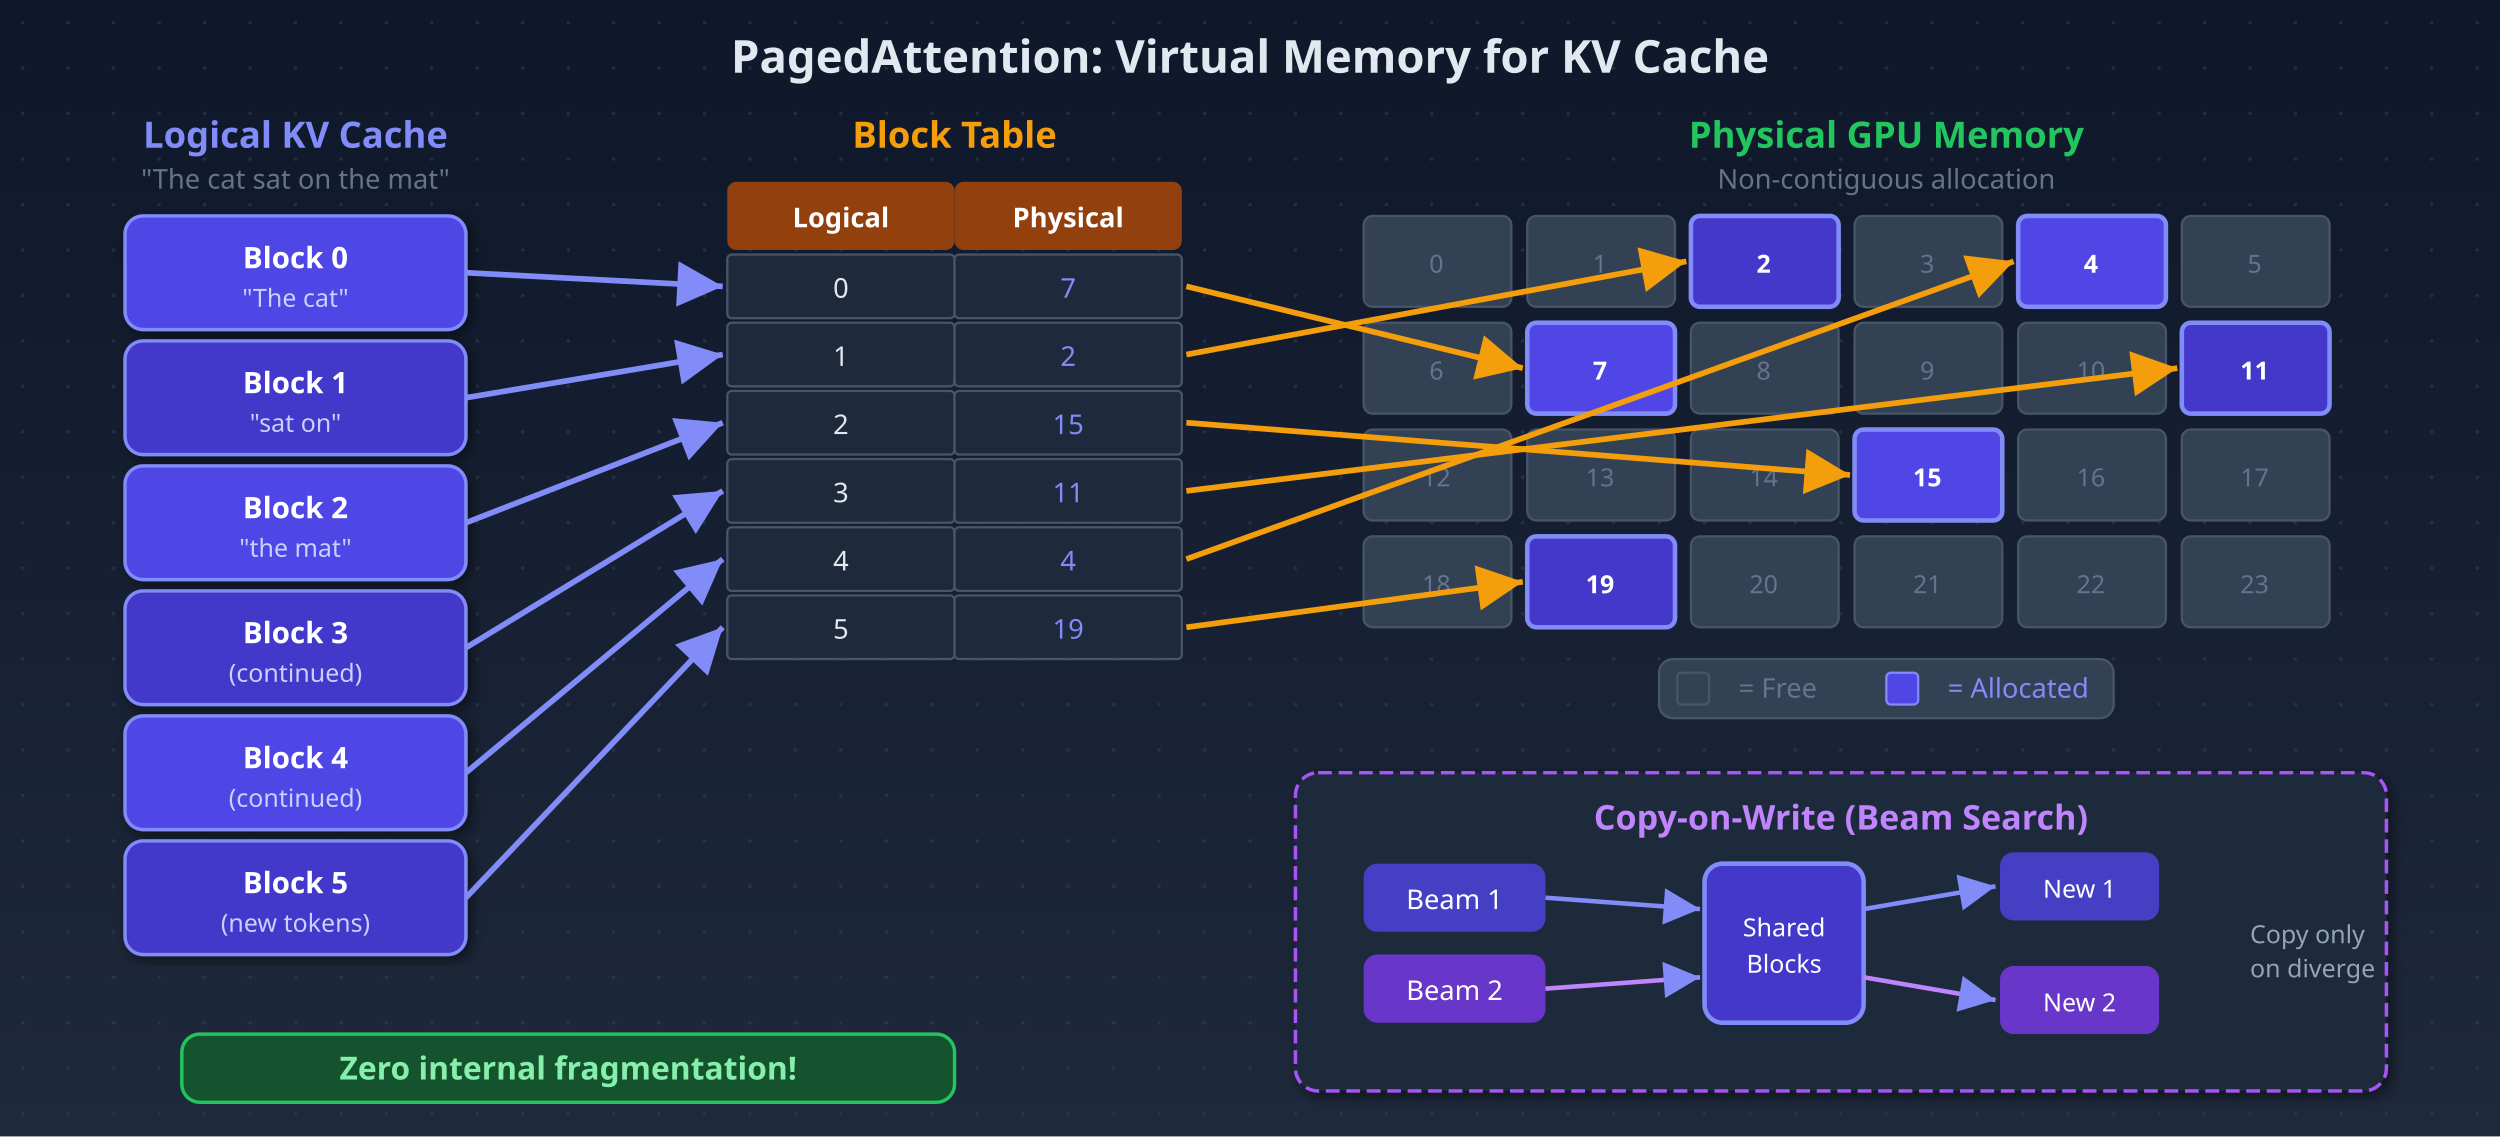
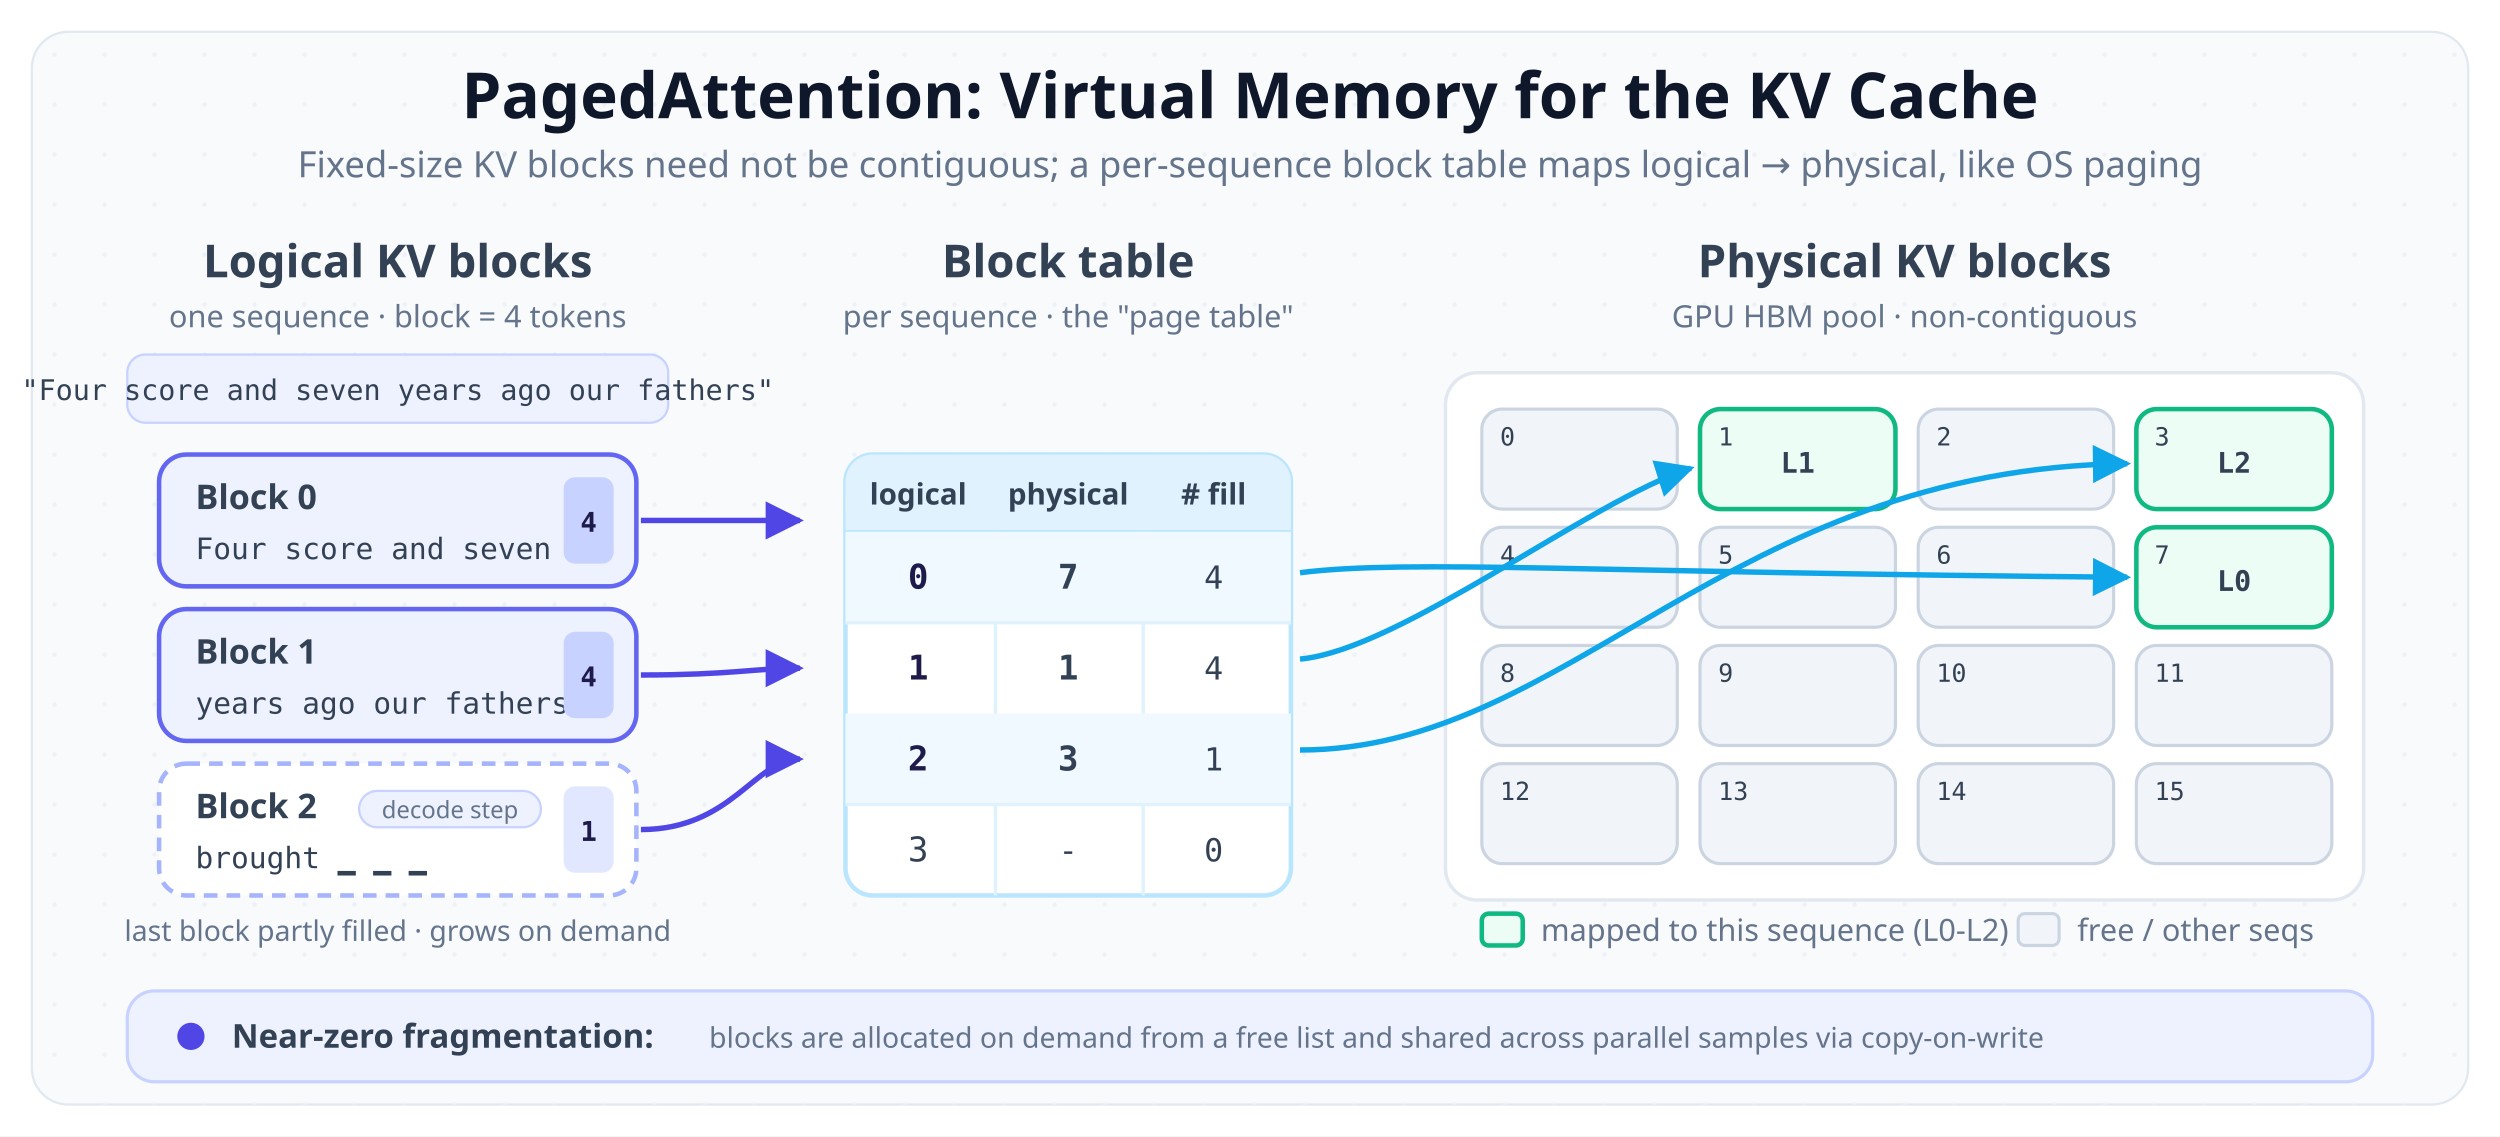
- <svg xmlns="http://www.w3.org/2000/svg" viewBox="0 0 1100 500">
+ <svg xmlns="http://www.w3.org/2000/svg" width="1100" height="500" viewBox="0 0 1100 500" role="img" aria-label="PagedAttention maps a sequence's logical KV-cache blocks through a per-sequence block table to non-contiguous physical blocks in GPU memory, like OS virtual-memory paging.">
  <defs>
-     <linearGradient id="bgP" x1="0" y1="0" x2="0" y2="1">
-       <stop offset="0%" stop-color="#0f172a" />
-       <stop offset="100%" stop-color="#1e293b" />
-     </linearGradient>
-     <linearGradient id="indigoP" x1="0" y1="0" x2="0" y2="1">
-       <stop offset="0%" stop-color="#6366f1" />
-       <stop offset="100%" stop-color="#4f46e5" />
-     </linearGradient>
-     <filter id="shadowP">
-       <feDropShadow dx="2" dy="2" stdDeviation="3" flood-color="#000" flood-opacity="0.5" />
-     </filter>
-     <marker id="arrowP" viewBox="0 0 10 10" refX="10" refY="5" markerWidth="8" markerHeight="8" orient="auto-start-reverse">
-       <path d="M 0 0 L 10 5 L 0 10 z" fill="#818cf8" />
+     <style>
+       .ttl   { font-family: Montserrat, "Segoe UI", system-ui, sans-serif; font-weight: 700; fill: #0F172A; }
+       .lbl   { font-family: Montserrat, "Segoe UI", system-ui, sans-serif; font-weight: 600; fill: #334155; }
+       .cap   { font-family: Montserrat, "Segoe UI", system-ui, sans-serif; font-weight: 500; fill: #64748B; }
+       .mono  { font-family: "JetBrains Mono", "SFMono-Regular", Menlo, Consolas, monospace; fill: #334155; }
+       .monoW { font-family: "JetBrains Mono", "SFMono-Regular", Menlo, Consolas, monospace; fill: #1E1B4B; }
+     </style>
+     <marker id="aIndigo" viewBox="0 0 10 10" refX="9" refY="5" markerWidth="7" markerHeight="7" orient="auto-start-reverse">
+       <path d="M0 0 L10 5 L0 10 z" fill="#4F46E5" />
    </marker>
-     <marker id="arrowAmberP" viewBox="0 0 10 10" refX="10" refY="5" markerWidth="8" markerHeight="8" orient="auto-start-reverse">
-       <path d="M 0 0 L 10 5 L 0 10 z" fill="#f59e0b" />
+     <marker id="aSky" viewBox="0 0 10 10" refX="9" refY="5" markerWidth="7" markerHeight="7" orient="auto-start-reverse">
+       <path d="M0 0 L10 5 L0 10 z" fill="#0EA5E9" />
    </marker>
-     <pattern id="dotsP" x="0" y="0" width="20" height="20" patternUnits="userSpaceOnUse">
-       <circle cx="10" cy="10" r="0.8" fill="#334155" opacity="0.5" />
+     <pattern id="dots" x="0" y="0" width="22" height="22" patternUnits="userSpaceOnUse">
+       <circle cx="2" cy="2" r="1" fill="#EEF2F7" />
    </pattern>
  </defs>
-   <rect width="1100" height="500" fill="url(#bgP)" />
-   <rect width="1100" height="500" fill="url(#dotsP)" />
-   <text x="550" y="32" text-anchor="middle" font-family="system-ui, sans-serif" font-size="20" font-weight="bold" fill="#e2e8f0">PagedAttention: Virtual Memory for KV Cache</text>
-   <text x="130" y="65" text-anchor="middle" font-family="system-ui, sans-serif" font-size="16" font-weight="bold" fill="#818cf8">Logical KV Cache</text>
-   <text x="130" y="83" text-anchor="middle" font-family="system-ui, sans-serif" font-size="12" fill="#64748b">"The cat sat on the mat"</text>
-   <rect x="55" y="95" width="150" height="50" rx="8" fill="#4f46e5" stroke="#818cf8" stroke-width="1.5" filter="url(#shadowP)" />
-   <text x="130" y="118" text-anchor="middle" font-family="system-ui, sans-serif" font-size="13" fill="#fff" font-weight="bold">Block 0</text>
-   <text x="130" y="135" text-anchor="middle" font-family="system-ui, sans-serif" font-size="11" fill="#c7d2fe">"The cat"</text>
-   <rect x="55" y="150" width="150" height="50" rx="8" fill="#4338ca" stroke="#818cf8" stroke-width="1.5" filter="url(#shadowP)" />
-   <text x="130" y="173" text-anchor="middle" font-family="system-ui, sans-serif" font-size="13" fill="#fff" font-weight="bold">Block 1</text>
-   <text x="130" y="190" text-anchor="middle" font-family="system-ui, sans-serif" font-size="11" fill="#c7d2fe">"sat on"</text>
-   <rect x="55" y="205" width="150" height="50" rx="8" fill="#4f46e5" stroke="#818cf8" stroke-width="1.5" filter="url(#shadowP)" />
-   <text x="130" y="228" text-anchor="middle" font-family="system-ui, sans-serif" font-size="13" fill="#fff" font-weight="bold">Block 2</text>
-   <text x="130" y="245" text-anchor="middle" font-family="system-ui, sans-serif" font-size="11" fill="#c7d2fe">"the mat"</text>
-   <rect x="55" y="260" width="150" height="50" rx="8" fill="#4338ca" stroke="#818cf8" stroke-width="1.5" filter="url(#shadowP)" />
-   <text x="130" y="283" text-anchor="middle" font-family="system-ui, sans-serif" font-size="13" fill="#fff" font-weight="bold">Block 3</text>
-   <text x="130" y="300" text-anchor="middle" font-family="system-ui, sans-serif" font-size="11" fill="#c7d2fe">(continued)</text>
-   <rect x="55" y="315" width="150" height="50" rx="8" fill="#4f46e5" stroke="#818cf8" stroke-width="1.5" filter="url(#shadowP)" />
-   <text x="130" y="338" text-anchor="middle" font-family="system-ui, sans-serif" font-size="13" fill="#fff" font-weight="bold">Block 4</text>
-   <text x="130" y="355" text-anchor="middle" font-family="system-ui, sans-serif" font-size="11" fill="#c7d2fe">(continued)</text>
-   <rect x="55" y="370" width="150" height="50" rx="8" fill="#4338ca" stroke="#818cf8" stroke-width="1.5" filter="url(#shadowP)" />
-   <text x="130" y="393" text-anchor="middle" font-family="system-ui, sans-serif" font-size="13" fill="#fff" font-weight="bold">Block 5</text>
-   <text x="130" y="410" text-anchor="middle" font-family="system-ui, sans-serif" font-size="11" fill="#c7d2fe">(new tokens)</text>
-   <text x="420" y="65" text-anchor="middle" font-family="system-ui, sans-serif" font-size="16" font-weight="bold" fill="#f59e0b">Block Table</text>
-   <rect x="320" y="80" width="100" height="30" rx="4" fill="#92400e" />
-   <text x="370" y="100" text-anchor="middle" font-family="system-ui, sans-serif" font-size="12" font-weight="bold" fill="#fff">Logical</text>
-   <rect x="420" y="80" width="100" height="30" rx="4" fill="#92400e" />
-   <text x="470" y="100" text-anchor="middle" font-family="system-ui, sans-serif" font-size="12" font-weight="bold" fill="#fff">Physical</text>
-   <rect x="320" y="112" width="100" height="28" rx="2" fill="#1e293b" stroke="#475569" stroke-width="1" />
-   <text x="370" y="131" text-anchor="middle" font-family="system-ui, sans-serif" font-size="12" fill="#e2e8f0">0</text>
-   <rect x="420" y="112" width="100" height="28" rx="2" fill="#1e293b" stroke="#475569" stroke-width="1" />
-   <text x="470" y="131" text-anchor="middle" font-family="system-ui, sans-serif" font-size="12" fill="#818cf8">7</text>
-   <rect x="320" y="142" width="100" height="28" rx="2" fill="#1e293b" stroke="#475569" stroke-width="1" />
-   <text x="370" y="161" text-anchor="middle" font-family="system-ui, sans-serif" font-size="12" fill="#e2e8f0">1</text>
-   <rect x="420" y="142" width="100" height="28" rx="2" fill="#1e293b" stroke="#475569" stroke-width="1" />
-   <text x="470" y="161" text-anchor="middle" font-family="system-ui, sans-serif" font-size="12" fill="#818cf8">2</text>
-   <rect x="320" y="172" width="100" height="28" rx="2" fill="#1e293b" stroke="#475569" stroke-width="1" />
-   <text x="370" y="191" text-anchor="middle" font-family="system-ui, sans-serif" font-size="12" fill="#e2e8f0">2</text>
-   <rect x="420" y="172" width="100" height="28" rx="2" fill="#1e293b" stroke="#475569" stroke-width="1" />
-   <text x="470" y="191" text-anchor="middle" font-family="system-ui, sans-serif" font-size="12" fill="#818cf8">15</text>
-   <rect x="320" y="202" width="100" height="28" rx="2" fill="#1e293b" stroke="#475569" stroke-width="1" />
-   <text x="370" y="221" text-anchor="middle" font-family="system-ui, sans-serif" font-size="12" fill="#e2e8f0">3</text>
-   <rect x="420" y="202" width="100" height="28" rx="2" fill="#1e293b" stroke="#475569" stroke-width="1" />
-   <text x="470" y="221" text-anchor="middle" font-family="system-ui, sans-serif" font-size="12" fill="#818cf8">11</text>
-   <rect x="320" y="232" width="100" height="28" rx="2" fill="#1e293b" stroke="#475569" stroke-width="1" />
-   <text x="370" y="251" text-anchor="middle" font-family="system-ui, sans-serif" font-size="12" fill="#e2e8f0">4</text>
-   <rect x="420" y="232" width="100" height="28" rx="2" fill="#1e293b" stroke="#475569" stroke-width="1" />
-   <text x="470" y="251" text-anchor="middle" font-family="system-ui, sans-serif" font-size="12" fill="#818cf8">4</text>
-   <rect x="320" y="262" width="100" height="28" rx="2" fill="#1e293b" stroke="#475569" stroke-width="1" />
-   <text x="370" y="281" text-anchor="middle" font-family="system-ui, sans-serif" font-size="12" fill="#e2e8f0">5</text>
-   <rect x="420" y="262" width="100" height="28" rx="2" fill="#1e293b" stroke="#475569" stroke-width="1" />
-   <text x="470" y="281" text-anchor="middle" font-family="system-ui, sans-serif" font-size="12" fill="#818cf8">19</text>
-   <line x1="205" y1="120" x2="318" y2="126" stroke="#818cf8" stroke-width="2.5" marker-end="url(#arrowP)" />
-   <line x1="205" y1="175" x2="318" y2="156" stroke="#818cf8" stroke-width="2.5" marker-end="url(#arrowP)" />
-   <line x1="205" y1="230" x2="318" y2="186" stroke="#818cf8" stroke-width="2.5" marker-end="url(#arrowP)" />
-   <line x1="205" y1="285" x2="318" y2="216" stroke="#818cf8" stroke-width="2.5" marker-end="url(#arrowP)" />
-   <line x1="205" y1="340" x2="318" y2="246" stroke="#818cf8" stroke-width="2.5" marker-end="url(#arrowP)" />
-   <line x1="205" y1="395" x2="318" y2="276" stroke="#818cf8" stroke-width="2.5" marker-end="url(#arrowP)" />
-   <text x="830" y="65" text-anchor="middle" font-family="system-ui, sans-serif" font-size="16" font-weight="bold" fill="#22c55e">Physical GPU Memory</text>
-   <text x="830" y="83" text-anchor="middle" font-family="system-ui, sans-serif" font-size="12" fill="#64748b">Non-contiguous allocation</text>
-   <rect x="600" y="95" width="65" height="40" rx="4" fill="#334155" stroke="#475569" stroke-width="1" />
-   <text x="632" y="120" text-anchor="middle" font-family="system-ui, sans-serif" font-size="11" fill="#64748b">0</text>
-   <rect x="672" y="95" width="65" height="40" rx="4" fill="#334155" stroke="#475569" stroke-width="1" />
-   <text x="704" y="120" text-anchor="middle" font-family="system-ui, sans-serif" font-size="11" fill="#64748b">1</text>
-   <rect x="744" y="95" width="65" height="40" rx="4" fill="#4338ca" stroke="#818cf8" stroke-width="2" />
-   <text x="776" y="120" text-anchor="middle" font-family="system-ui, sans-serif" font-size="11" fill="#fff" font-weight="bold">2</text>
-   <rect x="816" y="95" width="65" height="40" rx="4" fill="#334155" stroke="#475569" stroke-width="1" />
-   <text x="848" y="120" text-anchor="middle" font-family="system-ui, sans-serif" font-size="11" fill="#64748b">3</text>
-   <rect x="888" y="95" width="65" height="40" rx="4" fill="#4f46e5" stroke="#818cf8" stroke-width="2" />
-   <text x="920" y="120" text-anchor="middle" font-family="system-ui, sans-serif" font-size="11" fill="#fff" font-weight="bold">4</text>
-   <rect x="960" y="95" width="65" height="40" rx="4" fill="#334155" stroke="#475569" stroke-width="1" />
-   <text x="992" y="120" text-anchor="middle" font-family="system-ui, sans-serif" font-size="11" fill="#64748b">5</text>
-   <rect x="600" y="142" width="65" height="40" rx="4" fill="#334155" stroke="#475569" stroke-width="1" />
-   <text x="632" y="167" text-anchor="middle" font-family="system-ui, sans-serif" font-size="11" fill="#64748b">6</text>
-   <rect x="672" y="142" width="65" height="40" rx="4" fill="#4f46e5" stroke="#818cf8" stroke-width="2" />
-   <text x="704" y="167" text-anchor="middle" font-family="system-ui, sans-serif" font-size="11" fill="#fff" font-weight="bold">7</text>
-   <rect x="744" y="142" width="65" height="40" rx="4" fill="#334155" stroke="#475569" stroke-width="1" />
-   <text x="776" y="167" text-anchor="middle" font-family="system-ui, sans-serif" font-size="11" fill="#64748b">8</text>
-   <rect x="816" y="142" width="65" height="40" rx="4" fill="#334155" stroke="#475569" stroke-width="1" />
-   <text x="848" y="167" text-anchor="middle" font-family="system-ui, sans-serif" font-size="11" fill="#64748b">9</text>
-   <rect x="888" y="142" width="65" height="40" rx="4" fill="#334155" stroke="#475569" stroke-width="1" />
-   <text x="920" y="167" text-anchor="middle" font-family="system-ui, sans-serif" font-size="11" fill="#64748b">10</text>
-   <rect x="960" y="142" width="65" height="40" rx="4" fill="#4338ca" stroke="#818cf8" stroke-width="2" />
-   <text x="992" y="167" text-anchor="middle" font-family="system-ui, sans-serif" font-size="11" fill="#fff" font-weight="bold">11</text>
-   <rect x="600" y="189" width="65" height="40" rx="4" fill="#334155" stroke="#475569" stroke-width="1" />
-   <text x="632" y="214" text-anchor="middle" font-family="system-ui, sans-serif" font-size="11" fill="#64748b">12</text>
-   <rect x="672" y="189" width="65" height="40" rx="4" fill="#334155" stroke="#475569" stroke-width="1" />
-   <text x="704" y="214" text-anchor="middle" font-family="system-ui, sans-serif" font-size="11" fill="#64748b">13</text>
-   <rect x="744" y="189" width="65" height="40" rx="4" fill="#334155" stroke="#475569" stroke-width="1" />
-   <text x="776" y="214" text-anchor="middle" font-family="system-ui, sans-serif" font-size="11" fill="#64748b">14</text>
-   <rect x="816" y="189" width="65" height="40" rx="4" fill="#4f46e5" stroke="#818cf8" stroke-width="2" />
-   <text x="848" y="214" text-anchor="middle" font-family="system-ui, sans-serif" font-size="11" fill="#fff" font-weight="bold">15</text>
-   <rect x="888" y="189" width="65" height="40" rx="4" fill="#334155" stroke="#475569" stroke-width="1" />
-   <text x="920" y="214" text-anchor="middle" font-family="system-ui, sans-serif" font-size="11" fill="#64748b">16</text>
-   <rect x="960" y="189" width="65" height="40" rx="4" fill="#334155" stroke="#475569" stroke-width="1" />
-   <text x="992" y="214" text-anchor="middle" font-family="system-ui, sans-serif" font-size="11" fill="#64748b">17</text>
-   <rect x="600" y="236" width="65" height="40" rx="4" fill="#334155" stroke="#475569" stroke-width="1" />
-   <text x="632" y="261" text-anchor="middle" font-family="system-ui, sans-serif" font-size="11" fill="#64748b">18</text>
-   <rect x="672" y="236" width="65" height="40" rx="4" fill="#4338ca" stroke="#818cf8" stroke-width="2" />
-   <text x="704" y="261" text-anchor="middle" font-family="system-ui, sans-serif" font-size="11" fill="#fff" font-weight="bold">19</text>
-   <rect x="744" y="236" width="65" height="40" rx="4" fill="#334155" stroke="#475569" stroke-width="1" />
-   <text x="776" y="261" text-anchor="middle" font-family="system-ui, sans-serif" font-size="11" fill="#64748b">20</text>
-   <rect x="816" y="236" width="65" height="40" rx="4" fill="#334155" stroke="#475569" stroke-width="1" />
-   <text x="848" y="261" text-anchor="middle" font-family="system-ui, sans-serif" font-size="11" fill="#64748b">21</text>
-   <rect x="888" y="236" width="65" height="40" rx="4" fill="#334155" stroke="#475569" stroke-width="1" />
-   <text x="920" y="261" text-anchor="middle" font-family="system-ui, sans-serif" font-size="11" fill="#64748b">22</text>
-   <rect x="960" y="236" width="65" height="40" rx="4" fill="#334155" stroke="#475569" stroke-width="1" />
-   <text x="992" y="261" text-anchor="middle" font-family="system-ui, sans-serif" font-size="11" fill="#64748b">23</text>
-   <line x1="522" y1="126" x2="670" y2="162" stroke="#f59e0b" stroke-width="2.5" marker-end="url(#arrowAmberP)" />
-   <line x1="522" y1="156" x2="742" y2="115" stroke="#f59e0b" stroke-width="2.5" marker-end="url(#arrowAmberP)" />
-   <line x1="522" y1="186" x2="814" y2="209" stroke="#f59e0b" stroke-width="2.5" marker-end="url(#arrowAmberP)" />
-   <line x1="522" y1="216" x2="958" y2="162" stroke="#f59e0b" stroke-width="2.5" marker-end="url(#arrowAmberP)" />
-   <line x1="522" y1="246" x2="886" y2="115" stroke="#f59e0b" stroke-width="2.5" marker-end="url(#arrowAmberP)" />
-   <line x1="522" y1="276" x2="670" y2="256" stroke="#f59e0b" stroke-width="2.5" marker-end="url(#arrowAmberP)" />
-   <rect x="730" y="290" width="200" height="26" rx="6" fill="#334155" stroke="#475569" stroke-width="1" />
-   <rect x="738" y="296" width="14" height="14" rx="2" fill="#334155" stroke="#475569" stroke-width="1" />
-   <text x="765" y="307" font-family="system-ui, sans-serif" font-size="12" fill="#64748b">= Free</text>
-   <rect x="830" y="296" width="14" height="14" rx="2" fill="#4f46e5" stroke="#818cf8" stroke-width="1" />
-   <text x="857" y="307" font-family="system-ui, sans-serif" font-size="12" fill="#818cf8">= Allocated</text>
-   <rect x="570" y="340" width="480" height="140" rx="10" fill="#1e293b" stroke="#a855f7" stroke-width="1.5" stroke-dasharray="6,3" filter="url(#shadowP)" />
-   <text x="810" y="365" text-anchor="middle" font-family="system-ui, sans-serif" font-size="15" font-weight="bold" fill="#c084fc">Copy-on-Write (Beam Search)</text>
-   <rect x="600" y="380" width="80" height="30" rx="6" fill="#4f46e5" opacity="0.8" />
-   <text x="640" y="400" text-anchor="middle" font-family="system-ui, sans-serif" font-size="12" fill="#fff">Beam 1</text>
-   <rect x="600" y="420" width="80" height="30" rx="6" fill="#7c3aed" opacity="0.8" />
-   <text x="640" y="440" text-anchor="middle" font-family="system-ui, sans-serif" font-size="12" fill="#fff">Beam 2</text>
-   <rect x="750" y="380" width="70" height="70" rx="8" fill="#4338ca" stroke="#818cf8" stroke-width="2" />
-   <text x="785" y="412" text-anchor="middle" font-family="system-ui, sans-serif" font-size="11" fill="#fff">Shared</text>
-   <text x="785" y="428" text-anchor="middle" font-family="system-ui, sans-serif" font-size="11" fill="#fff">Blocks</text>
-   <rect x="880" y="375" width="70" height="30" rx="6" fill="#4f46e5" opacity="0.8" />
-   <text x="915" y="395" text-anchor="middle" font-family="system-ui, sans-serif" font-size="11" fill="#fff">New 1</text>
-   <rect x="880" y="425" width="70" height="30" rx="6" fill="#7c3aed" opacity="0.8" />
-   <text x="915" y="445" text-anchor="middle" font-family="system-ui, sans-serif" font-size="11" fill="#fff">New 2</text>
-   <line x1="680" y1="395" x2="748" y2="400" stroke="#818cf8" stroke-width="2" marker-end="url(#arrowP)" />
-   <line x1="680" y1="435" x2="748" y2="430" stroke="#c084fc" stroke-width="2" marker-end="url(#arrowP)" />
-   <line x1="820" y1="400" x2="878" y2="390" stroke="#818cf8" stroke-width="2" marker-end="url(#arrowP)" />
-   <line x1="820" y1="430" x2="878" y2="440" stroke="#c084fc" stroke-width="2" marker-end="url(#arrowP)" />
-   <text x="990" y="415" font-family="system-ui, sans-serif" font-size="11" fill="#94a3b8">Copy only</text>
-   <text x="990" y="430" font-family="system-ui, sans-serif" font-size="11" fill="#94a3b8">on diverge</text>
-   <rect x="80" y="455" width="340" height="30" rx="8" fill="#14532d" stroke="#22c55e" stroke-width="1.5" />
-   <text x="250" y="475" text-anchor="middle" font-family="system-ui, sans-serif" font-size="14" font-weight="bold" fill="#86efac">Zero internal fragmentation!</text>
+   <rect width="1100" height="500" fill="#FFFFFF" />
+   <rect x="14" y="14" width="1072" height="472" rx="16" fill="#F8FAFC" stroke="#E2E8F0" stroke-width="1" />
+   <rect x="14" y="14" width="1072" height="472" rx="16" fill="url(#dots)" />
+   <text x="550" y="52" text-anchor="middle" class="ttl" font-size="28">PagedAttention: Virtual Memory for the KV Cache</text>
+   <text x="550" y="78" text-anchor="middle" class="cap" font-size="16">Fixed-size KV blocks need not be contiguous; a per-sequence block table maps logical → physical, like OS paging</text>
+   <text x="175" y="122" text-anchor="middle" class="lbl" font-size="20" fill="#4F46E5">Logical KV blocks</text>
+   <text x="175" y="144" text-anchor="middle" class="cap" font-size="13.5">one sequence · block = 4 tokens</text>
+   <rect x="56" y="156" width="238" height="30" rx="8" fill="#EEF2FF" stroke="#C7D2FE" stroke-width="1" />
+   <text x="175" y="176" text-anchor="middle" class="mono" font-size="12.5">"Four score and seven years ago our fathers"</text>
+   <rect x="70" y="200" width="210" height="58" rx="12" fill="#EEF2FF" stroke="#6366F1" stroke-width="2" />
+   <text x="86" y="224" class="lbl" font-size="15" fill="#4338CA">Block 0</text>
+   <text x="86" y="246" class="mono" font-size="13">Four score and seven</text>
+   <rect x="248" y="210" width="22" height="38" rx="5" fill="#C7D2FE" />
+   <text x="259" y="234" text-anchor="middle" class="monoW" font-size="12" font-weight="700">4</text>
+   <rect x="70" y="268" width="210" height="58" rx="12" fill="#EEF2FF" stroke="#6366F1" stroke-width="2" />
+   <text x="86" y="292" class="lbl" font-size="15" fill="#4338CA">Block 1</text>
+   <text x="86" y="314" class="mono" font-size="13">years ago our fathers</text>
+   <rect x="248" y="278" width="22" height="38" rx="5" fill="#C7D2FE" />
+   <text x="259" y="302" text-anchor="middle" class="monoW" font-size="12" font-weight="700">4</text>
+   <rect x="70" y="336" width="210" height="58" rx="12" fill="#FFFFFF" stroke="#A5B4FC" stroke-width="2" stroke-dasharray="6 4" />
+   <text x="86" y="360" class="lbl" font-size="15" fill="#6366F1">Block 2</text>
+   <rect x="158" y="348" width="80" height="16" rx="8" fill="#EEF2FF" stroke="#C7D2FE" stroke-width="1" />
+   <text x="198" y="360" text-anchor="middle" class="cap" font-size="10.5" fill="#6366F1">decode step</text>
+   <text x="86" y="382" class="mono" font-size="13" fill="#64748B">brought ▁ ▁ ▁</text>
+   <rect x="248" y="346" width="22" height="38" rx="5" fill="#E0E7FF" />
+   <text x="259" y="370" text-anchor="middle" class="monoW" font-size="12" font-weight="700" fill="#6366F1">1</text>
+   <text x="175" y="414" text-anchor="middle" class="cap" font-size="12.5">last block partly filled · grows on demand</text>
+   <text x="470" y="122" text-anchor="middle" class="lbl" font-size="20" fill="#0EA5E9">Block table</text>
+   <text x="470" y="144" text-anchor="middle" class="cap" font-size="13.5">per sequence · the "page table"</text>
+   <rect x="372" y="200" width="196" height="194" rx="12" fill="#FFFFFF" stroke="#BAE6FD" stroke-width="2" />
+   <rect x="372" y="200" width="196" height="34" rx="12" fill="#E0F2FE" />
+   <rect x="372" y="220" width="196" height="14" fill="#E0F2FE" />
+   <line x1="372" y1="234" x2="568" y2="234" stroke="#BAE6FD" stroke-width="1.5" />
+   <text x="404" y="222" text-anchor="middle" class="lbl" font-size="13" fill="#075985">logical</text>
+   <text x="470" y="222" text-anchor="middle" class="lbl" font-size="13" fill="#075985">physical</text>
+   <text x="534" y="222" text-anchor="middle" class="lbl" font-size="13" fill="#075985"># fill</text>
+   <line x1="438" y1="234" x2="438" y2="394" stroke="#E0F2FE" stroke-width="1.5" />
+   <line x1="503" y1="234" x2="503" y2="394" stroke="#E0F2FE" stroke-width="1.5" />
+   <rect x="372" y="234" width="196" height="40" fill="#F0F9FF" />
+   <text x="404" y="259" text-anchor="middle" class="monoW" font-size="15" font-weight="700">0</text>
+   <text x="470" y="259" text-anchor="middle" class="mono" font-size="15" fill="#0369A1" font-weight="700">7</text>
+   <text x="534" y="259" text-anchor="middle" class="mono" font-size="14">4</text>
+   <line x1="372" y1="274" x2="568" y2="274" stroke="#E0F2FE" stroke-width="1.5" />
+   <text x="404" y="299" text-anchor="middle" class="monoW" font-size="15" font-weight="700">1</text>
+   <text x="470" y="299" text-anchor="middle" class="mono" font-size="15" fill="#0369A1" font-weight="700">1</text>
+   <text x="534" y="299" text-anchor="middle" class="mono" font-size="14">4</text>
+   <rect x="372" y="314" width="196" height="40" fill="#F0F9FF" />
+   <text x="404" y="339" text-anchor="middle" class="monoW" font-size="15" font-weight="700">2</text>
+   <text x="470" y="339" text-anchor="middle" class="mono" font-size="15" fill="#0369A1" font-weight="700">3</text>
+   <text x="534" y="339" text-anchor="middle" class="mono" font-size="14">1</text>
+   <line x1="372" y1="354" x2="568" y2="354" stroke="#E0F2FE" stroke-width="1.5" />
+   <text x="404" y="379" text-anchor="middle" class="mono" font-size="15" fill="#64748B">3</text>
+   <text x="470" y="379" text-anchor="middle" class="mono" font-size="14" fill="#64748B">-</text>
+   <text x="534" y="379" text-anchor="middle" class="mono" font-size="14" fill="#64748B">0</text>
+   <path d="M282 229 H352" fill="none" stroke="#4F46E5" stroke-width="2.4" marker-end="url(#aIndigo)" />
+   <path d="M282 297 C322 297 332 294 352 294" fill="none" stroke="#4F46E5" stroke-width="2.4" marker-end="url(#aIndigo)" />
+   <path d="M282 365 C322 365 332 334 352 334" fill="none" stroke="#4F46E5" stroke-width="2.4" marker-end="url(#aIndigo)" />
+   <text x="838" y="122" text-anchor="middle" class="lbl" font-size="20" fill="#10B981">Physical KV blocks</text>
+   <text x="838" y="144" text-anchor="middle" class="cap" font-size="13.5">GPU HBM pool · non-contiguous</text>
+   <rect x="636" y="164" width="404" height="232" rx="14" fill="#FFFFFF" stroke="#E2E8F0" stroke-width="1.5" />
+   <rect x="652" y="180" width="86" height="44" rx="9" fill="#F1F5F9" stroke="#CBD5E1" stroke-width="1.4" />
+   <text x="660" y="196" class="mono" font-size="11" fill="#64748B">0</text>
+   <rect x="748" y="180" width="86" height="44" rx="9" fill="#ECFDF5" stroke="#10B981" stroke-width="2" />
+   <text x="756" y="196" class="mono" font-size="11" fill="#059669">1</text>
+   <text x="791" y="208" text-anchor="middle" class="mono" font-size="12.5" font-weight="700" fill="#065F46">L1</text>
+   <rect x="844" y="180" width="86" height="44" rx="9" fill="#F1F5F9" stroke="#CBD5E1" stroke-width="1.4" />
+   <text x="852" y="196" class="mono" font-size="11" fill="#64748B">2</text>
+   <rect x="940" y="180" width="86" height="44" rx="9" fill="#ECFDF5" stroke="#10B981" stroke-width="2" />
+   <text x="948" y="196" class="mono" font-size="11" fill="#059669">3</text>
+   <text x="983" y="208" text-anchor="middle" class="mono" font-size="12.5" font-weight="700" fill="#065F46">L2</text>
+   <rect x="652" y="232" width="86" height="44" rx="9" fill="#F1F5F9" stroke="#CBD5E1" stroke-width="1.4" />
+   <text x="660" y="248" class="mono" font-size="11" fill="#64748B">4</text>
+   <rect x="748" y="232" width="86" height="44" rx="9" fill="#F1F5F9" stroke="#CBD5E1" stroke-width="1.4" />
+   <text x="756" y="248" class="mono" font-size="11" fill="#64748B">5</text>
+   <rect x="844" y="232" width="86" height="44" rx="9" fill="#F1F5F9" stroke="#CBD5E1" stroke-width="1.4" />
+   <text x="852" y="248" class="mono" font-size="11" fill="#64748B">6</text>
+   <rect x="940" y="232" width="86" height="44" rx="9" fill="#ECFDF5" stroke="#10B981" stroke-width="2" />
+   <text x="948" y="248" class="mono" font-size="11" fill="#059669">7</text>
+   <text x="983" y="260" text-anchor="middle" class="mono" font-size="12.5" font-weight="700" fill="#065F46">L0</text>
+   <rect x="652" y="284" width="86" height="44" rx="9" fill="#F1F5F9" stroke="#CBD5E1" stroke-width="1.4" />
+   <text x="660" y="300" class="mono" font-size="11" fill="#64748B">8</text>
+   <rect x="748" y="284" width="86" height="44" rx="9" fill="#F1F5F9" stroke="#CBD5E1" stroke-width="1.4" />
+   <text x="756" y="300" class="mono" font-size="11" fill="#64748B">9</text>
+   <rect x="844" y="284" width="86" height="44" rx="9" fill="#F1F5F9" stroke="#CBD5E1" stroke-width="1.4" />
+   <text x="852" y="300" class="mono" font-size="11" fill="#64748B">10</text>
+   <rect x="940" y="284" width="86" height="44" rx="9" fill="#F1F5F9" stroke="#CBD5E1" stroke-width="1.4" />
+   <text x="948" y="300" class="mono" font-size="11" fill="#64748B">11</text>
+   <rect x="652" y="336" width="86" height="44" rx="9" fill="#F1F5F9" stroke="#CBD5E1" stroke-width="1.4" />
+   <text x="660" y="352" class="mono" font-size="11" fill="#64748B">12</text>
+   <rect x="748" y="336" width="86" height="44" rx="9" fill="#F1F5F9" stroke="#CBD5E1" stroke-width="1.4" />
+   <text x="756" y="352" class="mono" font-size="11" fill="#64748B">13</text>
+   <rect x="844" y="336" width="86" height="44" rx="9" fill="#F1F5F9" stroke="#CBD5E1" stroke-width="1.4" />
+   <text x="852" y="352" class="mono" font-size="11" fill="#64748B">14</text>
+   <rect x="940" y="336" width="86" height="44" rx="9" fill="#F1F5F9" stroke="#CBD5E1" stroke-width="1.4" />
+   <text x="948" y="352" class="mono" font-size="11" fill="#64748B">15</text>
+   <path d="M572 252 C620 246 700 252 936 254" fill="none" stroke="#0EA5E9" stroke-width="2.4" marker-end="url(#aSky)" />
+   <path d="M572 290 C616 286 700 220 744 206" fill="none" stroke="#0EA5E9" stroke-width="2.4" marker-end="url(#aSky)" />
+   <path d="M572 330 C690 330 760 206 936 204" fill="none" stroke="#0EA5E9" stroke-width="2.4" marker-end="url(#aSky)" />
+   <g>
+     <rect x="652" y="402" width="18" height="14" rx="3" fill="#ECFDF5" stroke="#10B981" stroke-width="2" />
+     <text x="678" y="414" class="cap" font-size="13.5">mapped to this sequence (L0-L2)</text>
+     <rect x="888" y="402" width="18" height="14" rx="3" fill="#F1F5F9" stroke="#CBD5E1" stroke-width="1.4" />
+     <text x="914" y="414" class="cap" font-size="13.5">free / other seqs</text>
+   </g>
+   <rect x="56" y="436" width="988" height="40" rx="12" fill="#EEF2FF" stroke="#C7D2FE" stroke-width="1.4" />
+   <circle cx="84" cy="456" r="6" fill="#4F46E5" />
+   <text x="102" y="461" class="lbl" font-size="14.5" fill="#3730A3">Near-zero fragmentation:</text>
+   <text x="312" y="461" class="cap" font-size="12.5" fill="#475569">blocks are allocated on demand from a free list and shared across parallel samples via copy-on-write</text>
</svg>
